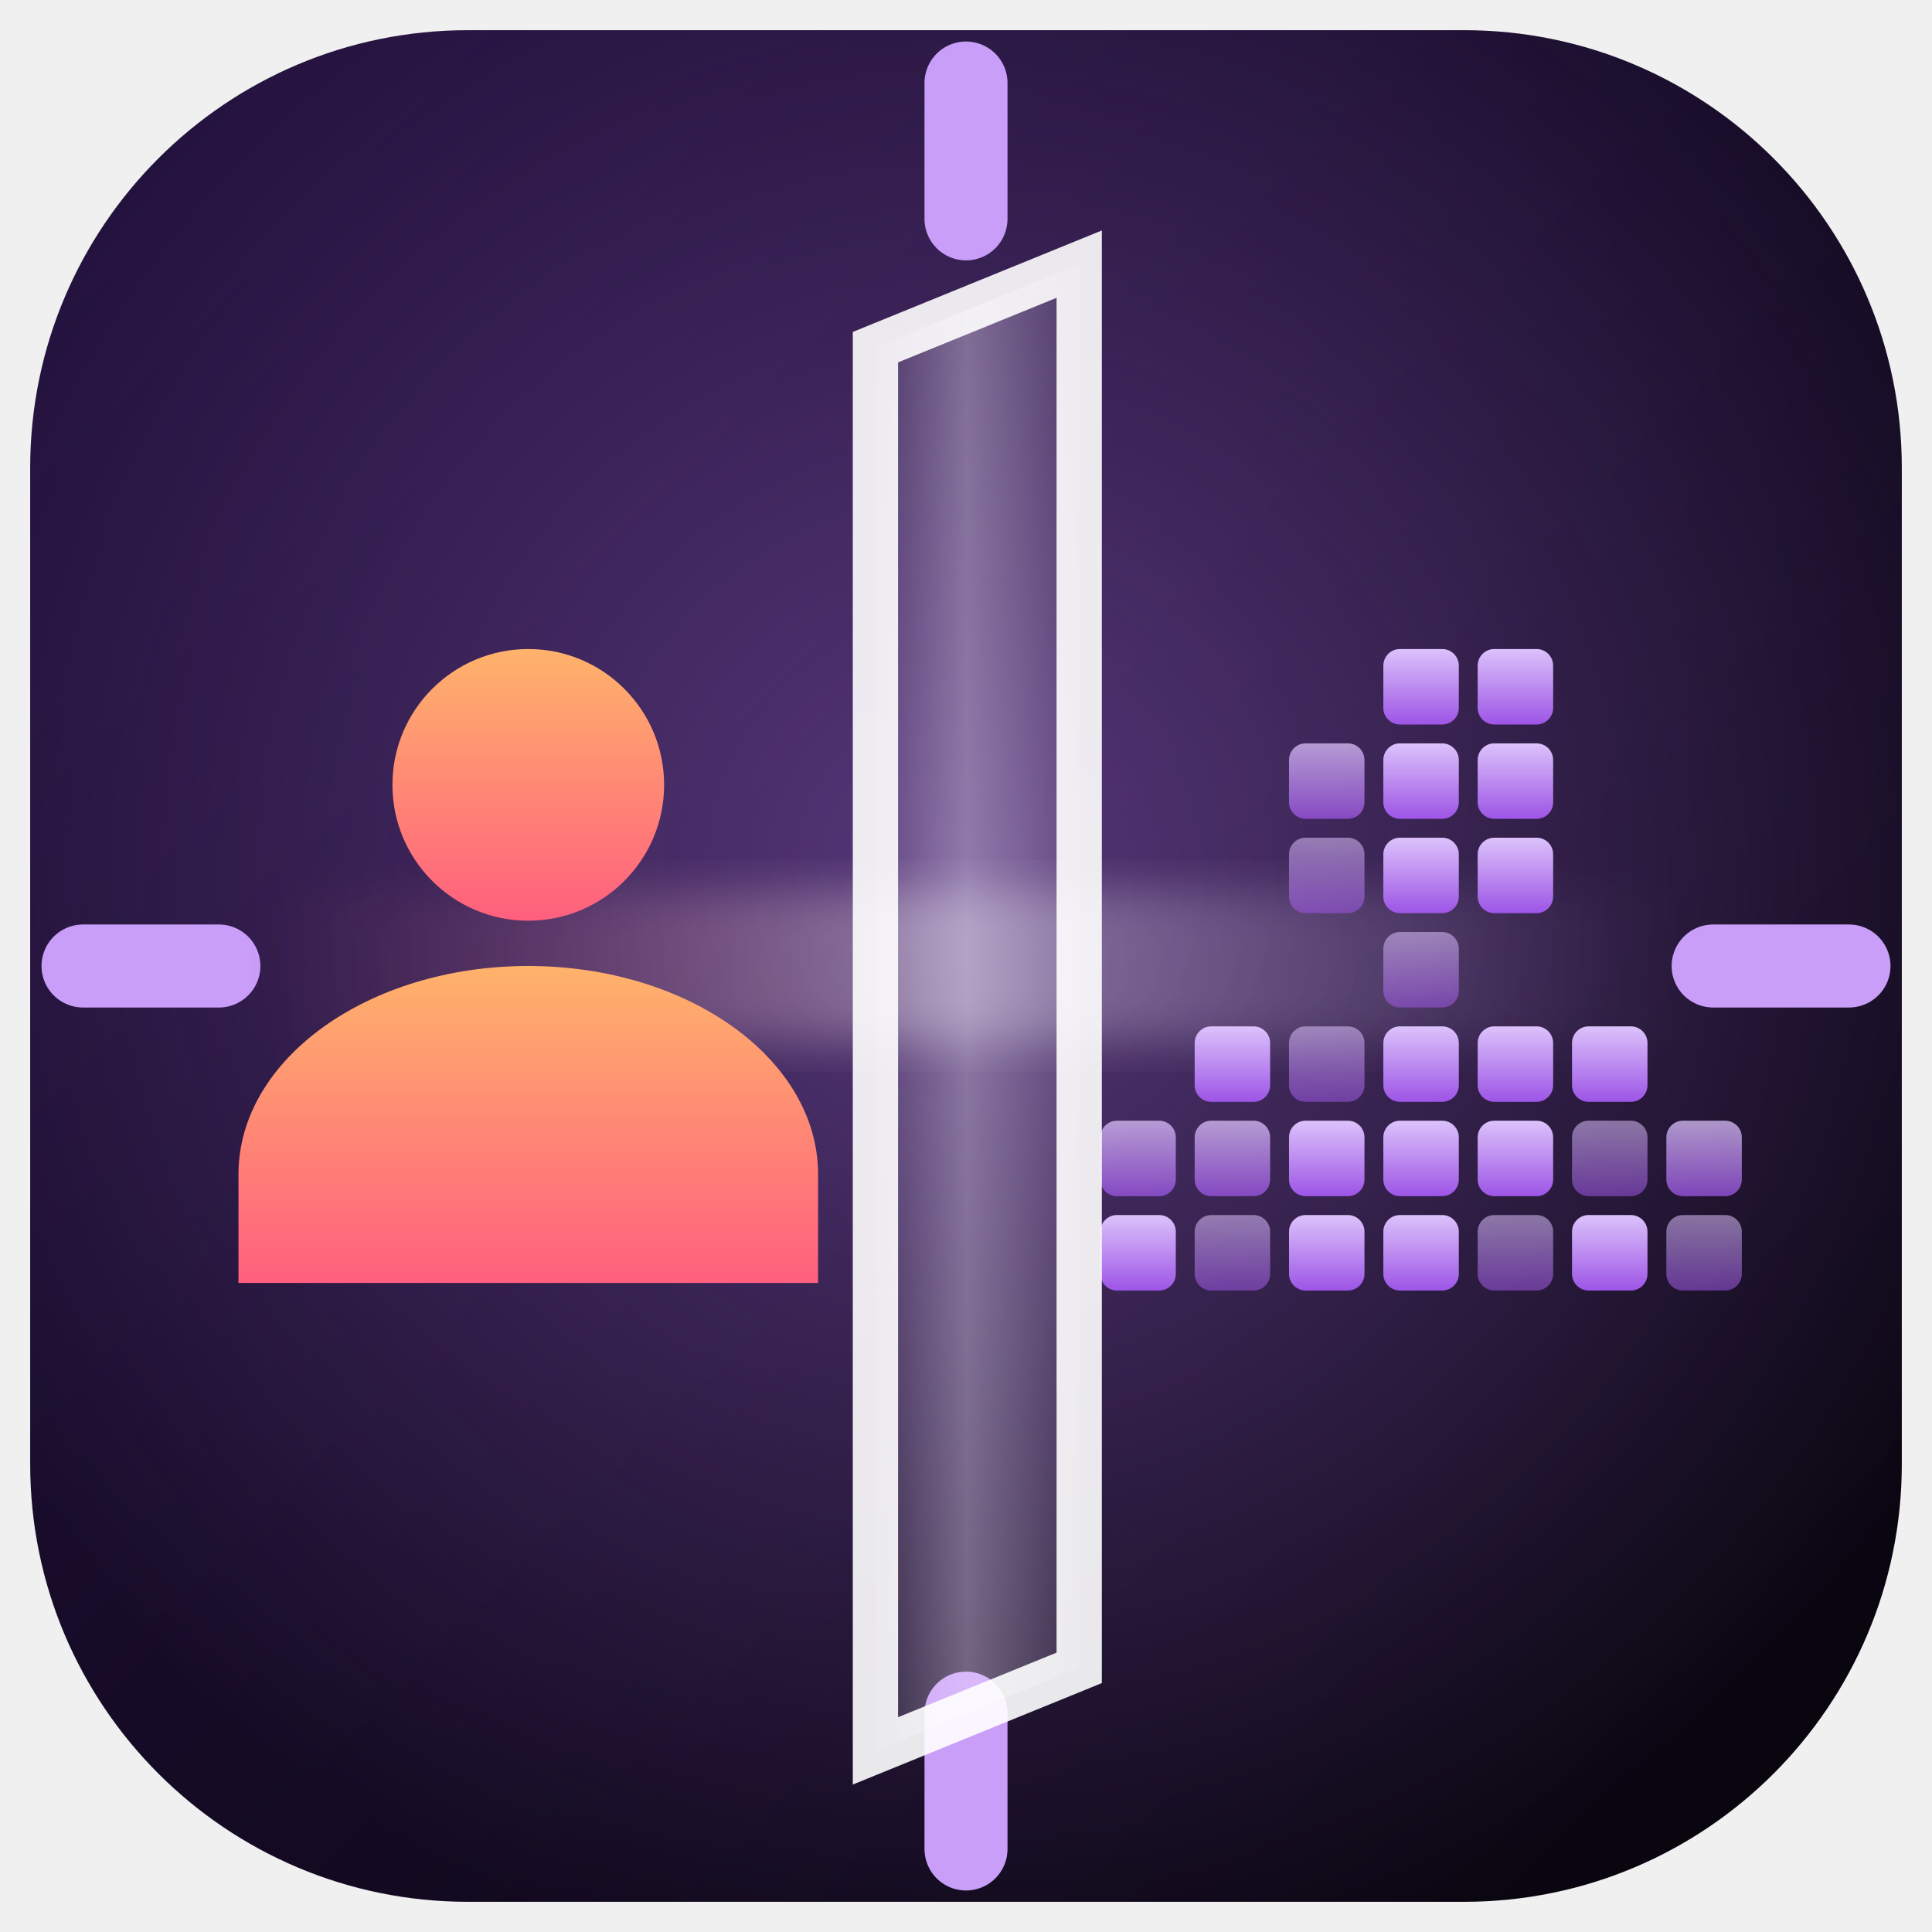
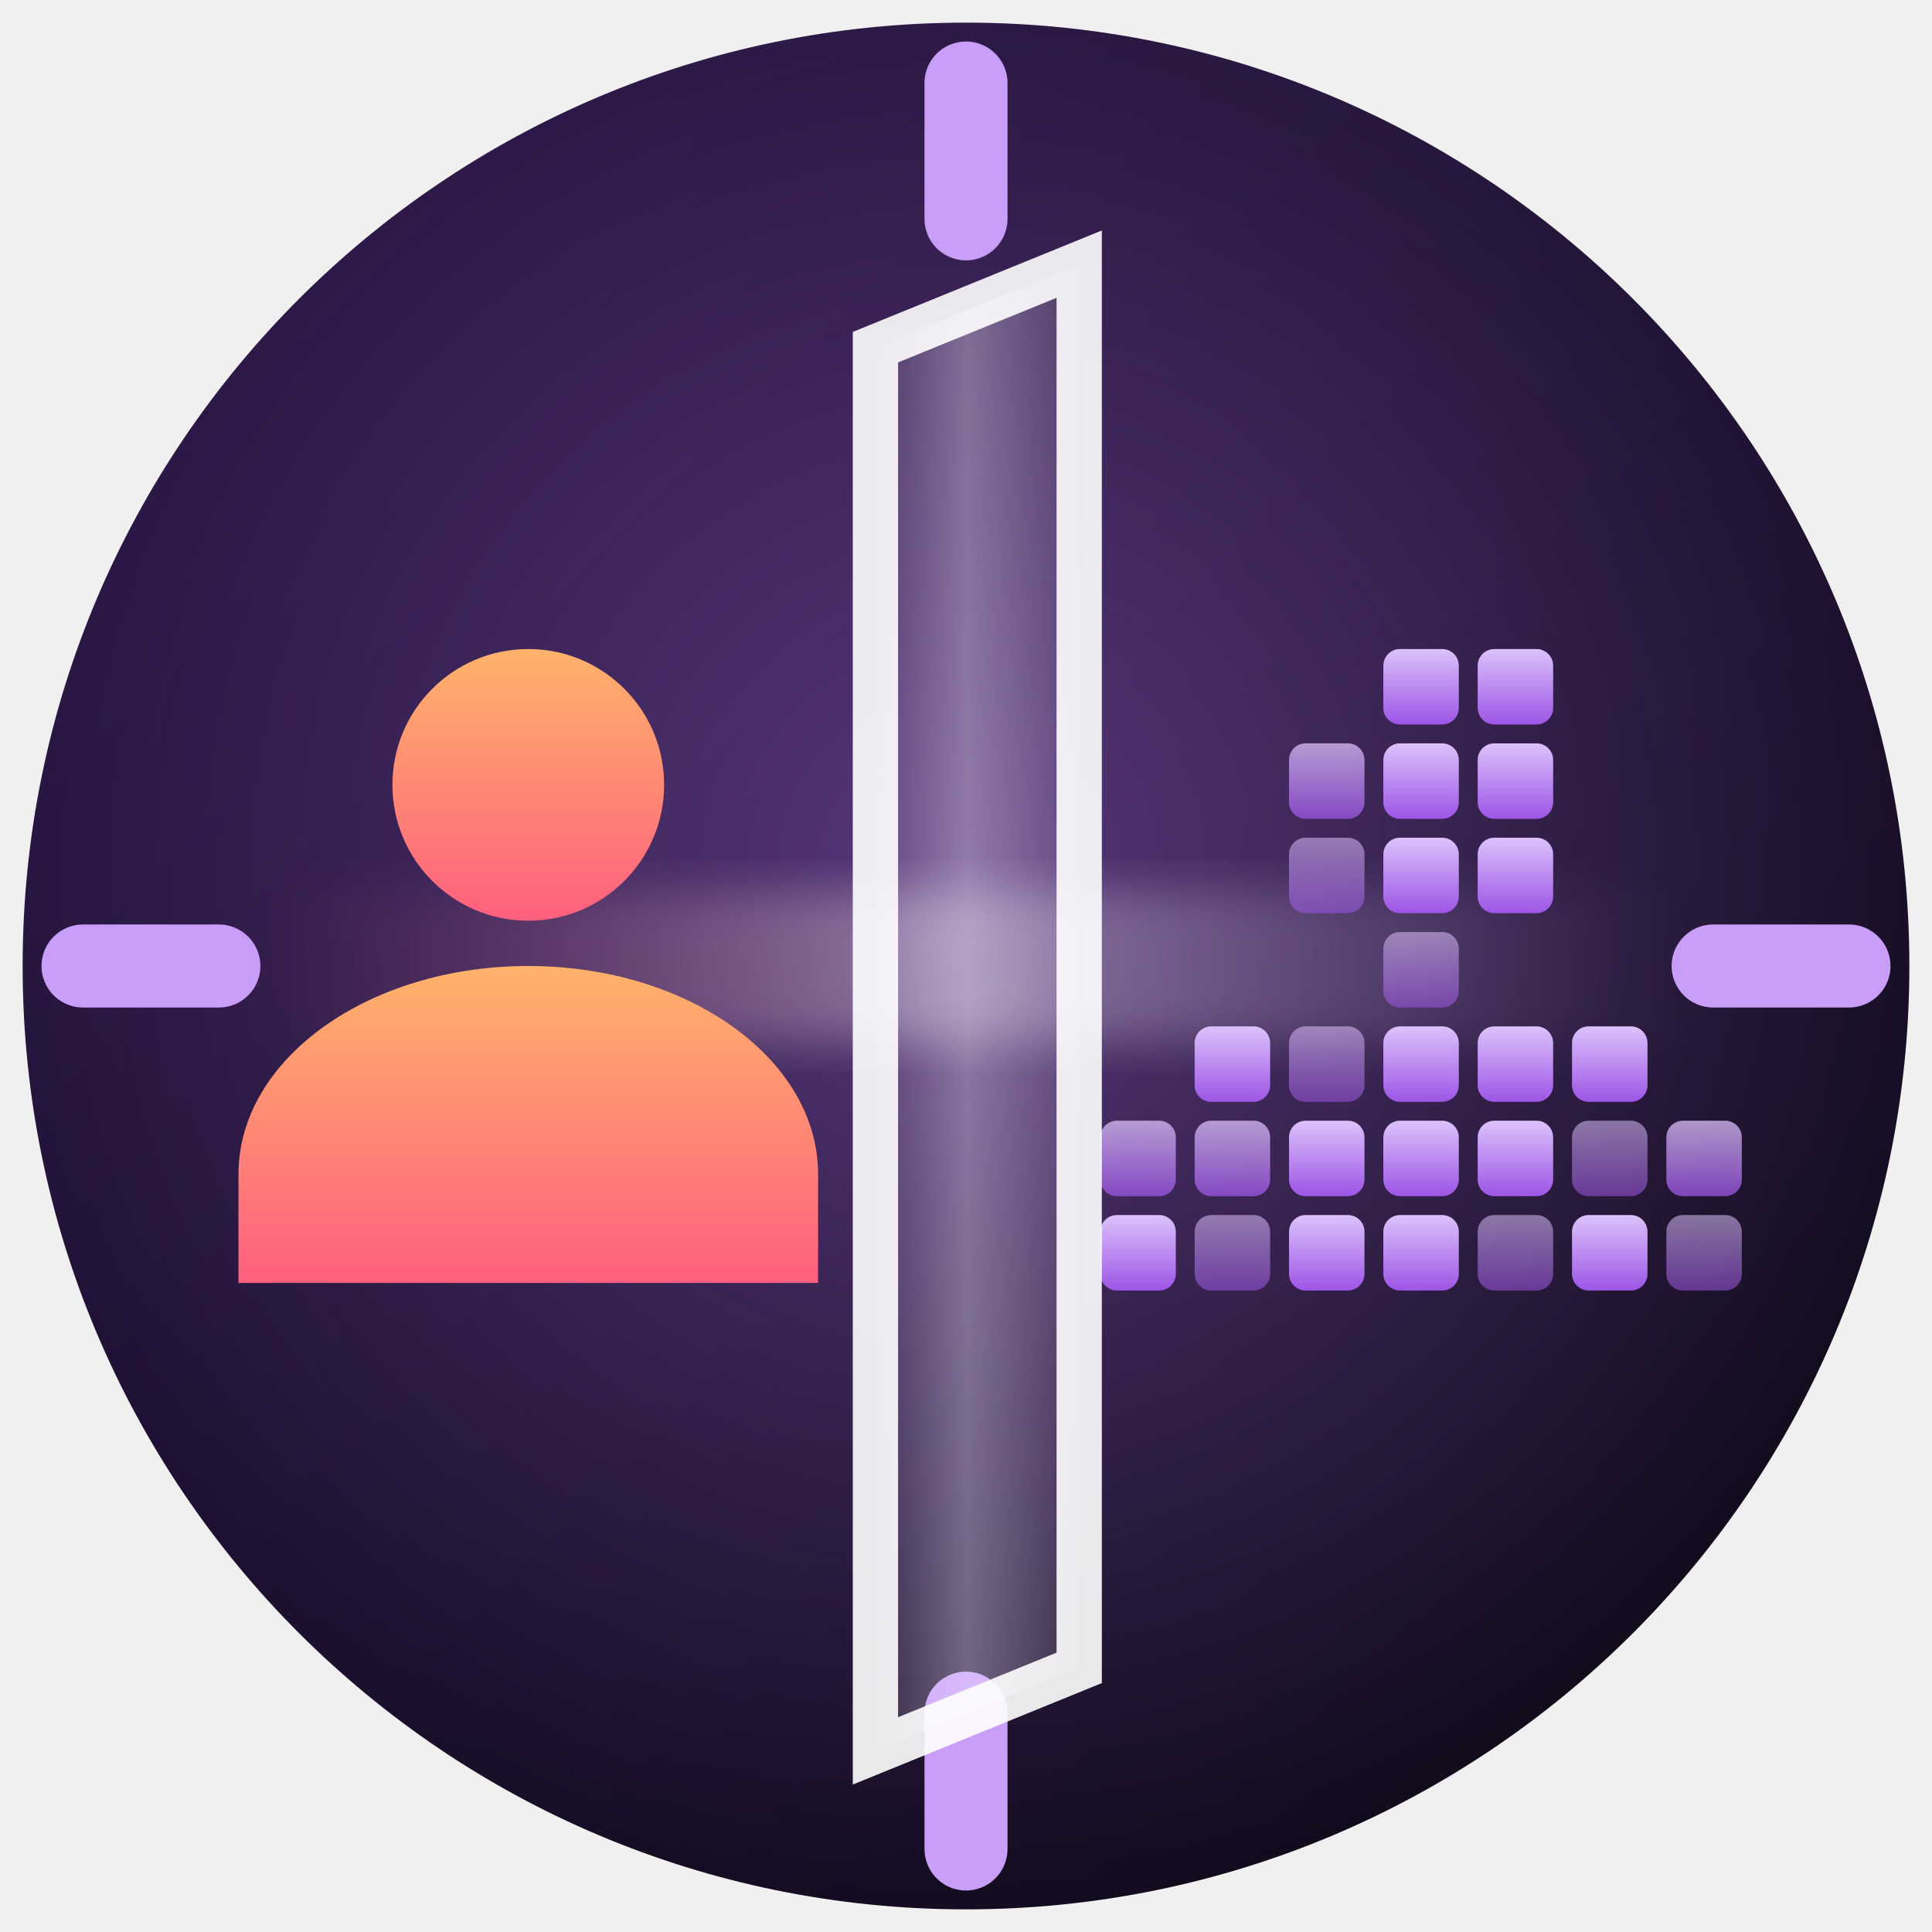
<svg xmlns="http://www.w3.org/2000/svg" viewBox="0 0 64 64" width="64" height="64">
  <defs>
    <linearGradient id="bg" x1="0" y1="0" x2="1" y2="1">
      <stop offset="0" stop-color="#24113f" />
      <stop offset="1" stop-color="#07050c" />
    </linearGradient>
    <radialGradient id="glow" cx="0.5" cy="0.45" r="0.6">
      <stop offset="0" stop-color="#b577f3" stop-opacity="0.40" />
      <stop offset="1" stop-color="#b577f3" stop-opacity="0" />
    </radialGradient>
    <linearGradient id="warm" x1="0" y1="0" x2="0" y2="1">
      <stop offset="0" stop-color="#ffb36b" />
      <stop offset="1" stop-color="#ff5f7e" />
    </linearGradient>
    <linearGradient id="tok" x1="0" y1="0" x2="0" y2="1">
      <stop offset="0" stop-color="#dcc2fb" />
      <stop offset="1" stop-color="#9d55e6" />
    </linearGradient>
    <linearGradient id="glass" x1="0" y1="0" x2="1" y2="0">
      <stop offset="0" stop-color="#f3e8ff" stop-opacity="0.10" />
      <stop offset="0.45" stop-color="#f3e8ff" stop-opacity="0.38" />
      <stop offset="1" stop-color="#f3e8ff" stop-opacity="0.12" />
    </linearGradient>
    <linearGradient id="beam" x1="0" y1="0" x2="1" y2="0">
      <stop offset="0" stop-color="#ff5f7e" stop-opacity="0" />
      <stop offset="0.48" stop-color="#ffffff" stop-opacity="0.35" />
      <stop offset="1" stop-color="#dcc2fb" stop-opacity="0" />
    </linearGradient>
    <filter id="soft" x="-20%" y="-20%" width="140%" height="140%">
      <feGaussianBlur stdDeviation="6" />
    </filter>
  </defs>
  <g transform="translate(0 0) scale(0.125)">
-     <rect x="8" y="8" width="496" height="496" rx="116" fill="url(#bg)" />
-     <rect x="8" y="8" width="496" height="496" rx="116" fill="url(#glow)" />
+     <circle cx="256" cy="256" r="250" fill="url(#bg)" />
+     <circle cx="256" cy="256" r="250" fill="url(#glow)" />
    <g stroke="#c99ef8" stroke-width="22" stroke-linecap="round">
      <path d="M256 22V58M256 454V490M22 256H58M454 256H490" />
    </g>
    <rect x="70" y="236" width="372" height="40" fill="url(#beam)" filter="url(#soft)" />
    <g fill="url(#warm)">
      <circle cx="140" cy="208.0" r="36.0" />
      <path d="M63.2,340.0 V311.2 A76.8,55.2 0 0 1 216.8,311.2 V340.0 Z" />
    </g>
    <g fill="url(#tok)">
      <rect x="366.6" y="172.0" width="20" height="20" rx="4.4" opacity="1" />
      <rect x="391.6" y="172.0" width="20" height="20" rx="4.4" opacity="1" />
      <rect x="341.6" y="197.0" width="20" height="20" rx="4.4" opacity="0.75" />
      <rect x="366.6" y="197.0" width="20" height="20" rx="4.4" opacity="1" />
      <rect x="391.6" y="197.0" width="20" height="20" rx="4.4" opacity="1" />
      <rect x="341.6" y="222.0" width="20" height="20" rx="4.4" opacity="0.55" />
      <rect x="366.6" y="222.0" width="20" height="20" rx="4.4" opacity="1" />
      <rect x="391.6" y="222.0" width="20" height="20" rx="4.4" opacity="1" />
      <rect x="366.6" y="247.0" width="20" height="20" rx="4.4" opacity="0.55" />
      <rect x="316.6" y="272.0" width="20" height="20" rx="4.4" opacity="1" />
      <rect x="341.6" y="272.0" width="20" height="20" rx="4.4" opacity="0.55" />
      <rect x="366.6" y="272.0" width="20" height="20" rx="4.4" opacity="1" />
      <rect x="391.6" y="272.0" width="20" height="20" rx="4.4" opacity="1" />
      <rect x="416.6" y="272.0" width="20" height="20" rx="4.4" opacity="1" />
      <rect x="291.6" y="297.0" width="20" height="20" rx="4.4" opacity="0.75" />
      <rect x="316.6" y="297.0" width="20" height="20" rx="4.4" opacity="0.75" />
      <rect x="341.6" y="297.0" width="20" height="20" rx="4.4" opacity="1" />
      <rect x="366.6" y="297.0" width="20" height="20" rx="4.4" opacity="1" />
      <rect x="391.6" y="297.0" width="20" height="20" rx="4.4" opacity="1" />
      <rect x="416.6" y="297.0" width="20" height="20" rx="4.4" opacity="0.55" />
      <rect x="441.6" y="297.0" width="20" height="20" rx="4.4" opacity="0.75" />
      <rect x="291.6" y="322.0" width="20" height="20" rx="4.4" opacity="1" />
      <rect x="316.6" y="322.0" width="20" height="20" rx="4.4" opacity="0.55" />
      <rect x="341.6" y="322.0" width="20" height="20" rx="4.4" opacity="1" />
      <rect x="366.6" y="322.0" width="20" height="20" rx="4.4" opacity="1" />
      <rect x="391.6" y="322.0" width="20" height="20" rx="4.4" opacity="0.55" />
      <rect x="416.6" y="322.0" width="20" height="20" rx="4.4" opacity="1" />
      <rect x="441.6" y="322.0" width="20" height="20" rx="4.4" opacity="0.55" />
    </g>
    <g>
      <polygon points="232,92 286,70 286,442 232,464" fill="url(#glass)" stroke="#ffffff" stroke-opacity="0.9" stroke-width="12" />
    </g>
  </g>
</svg>
